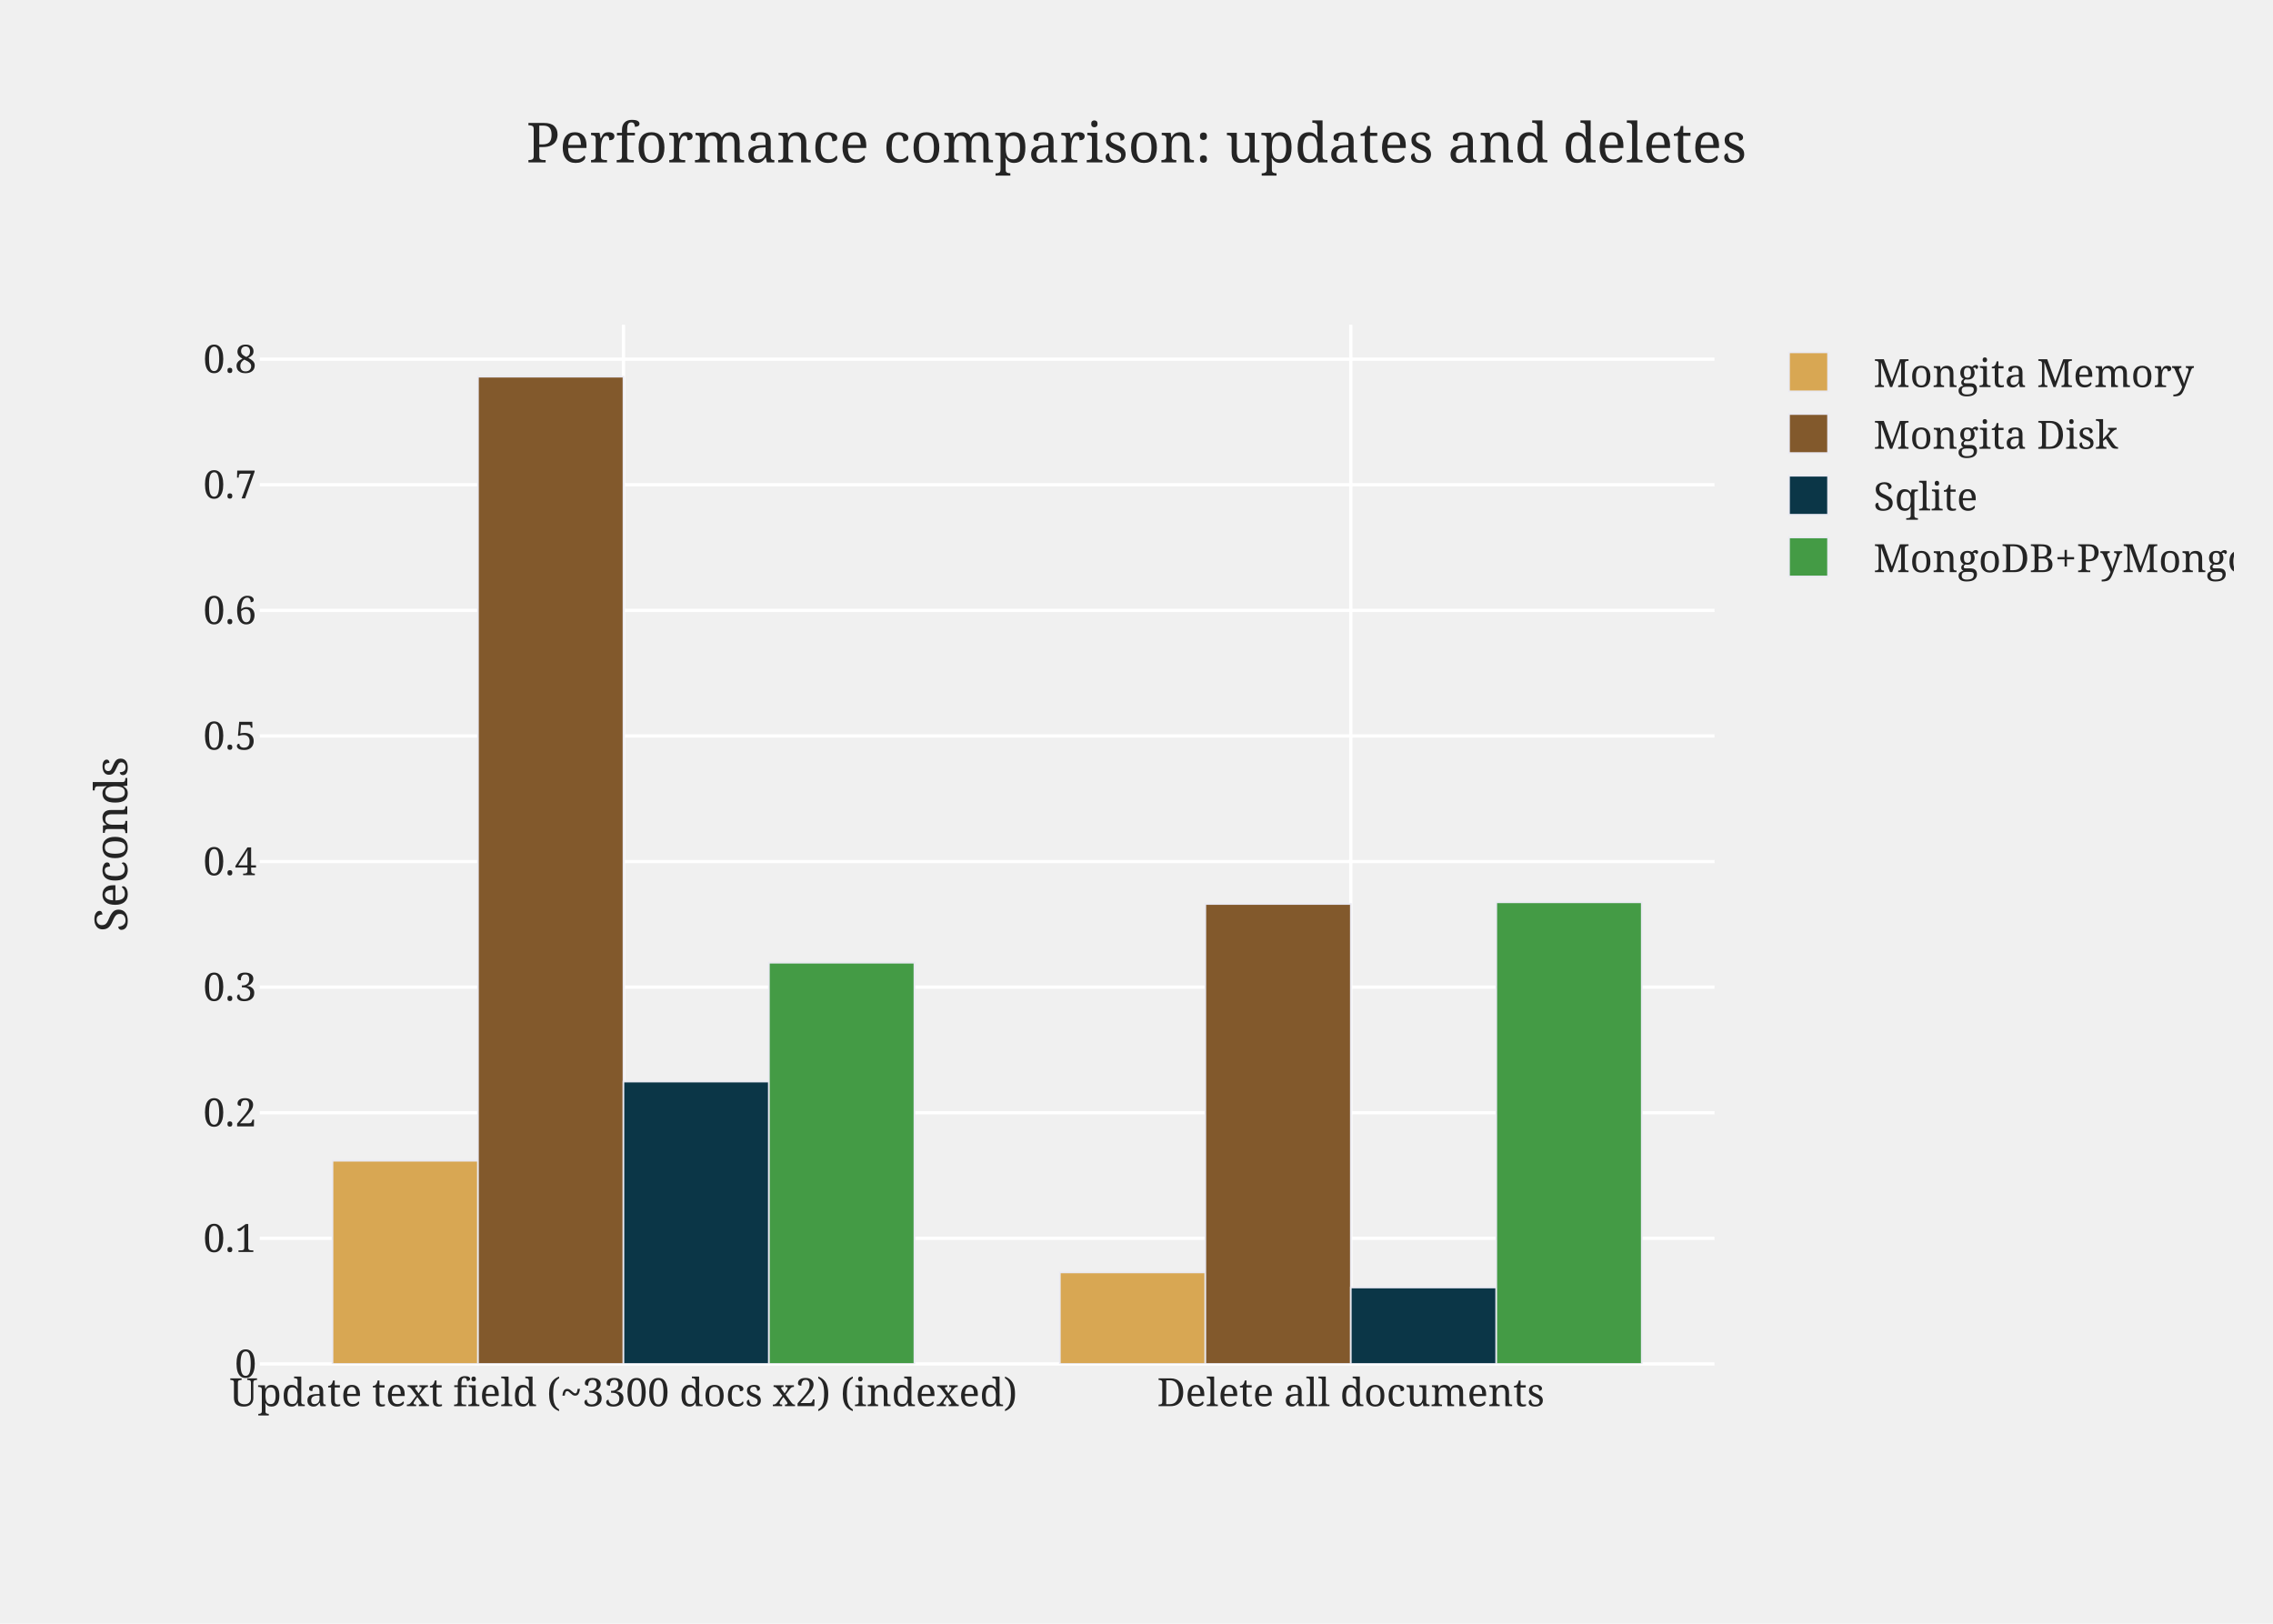
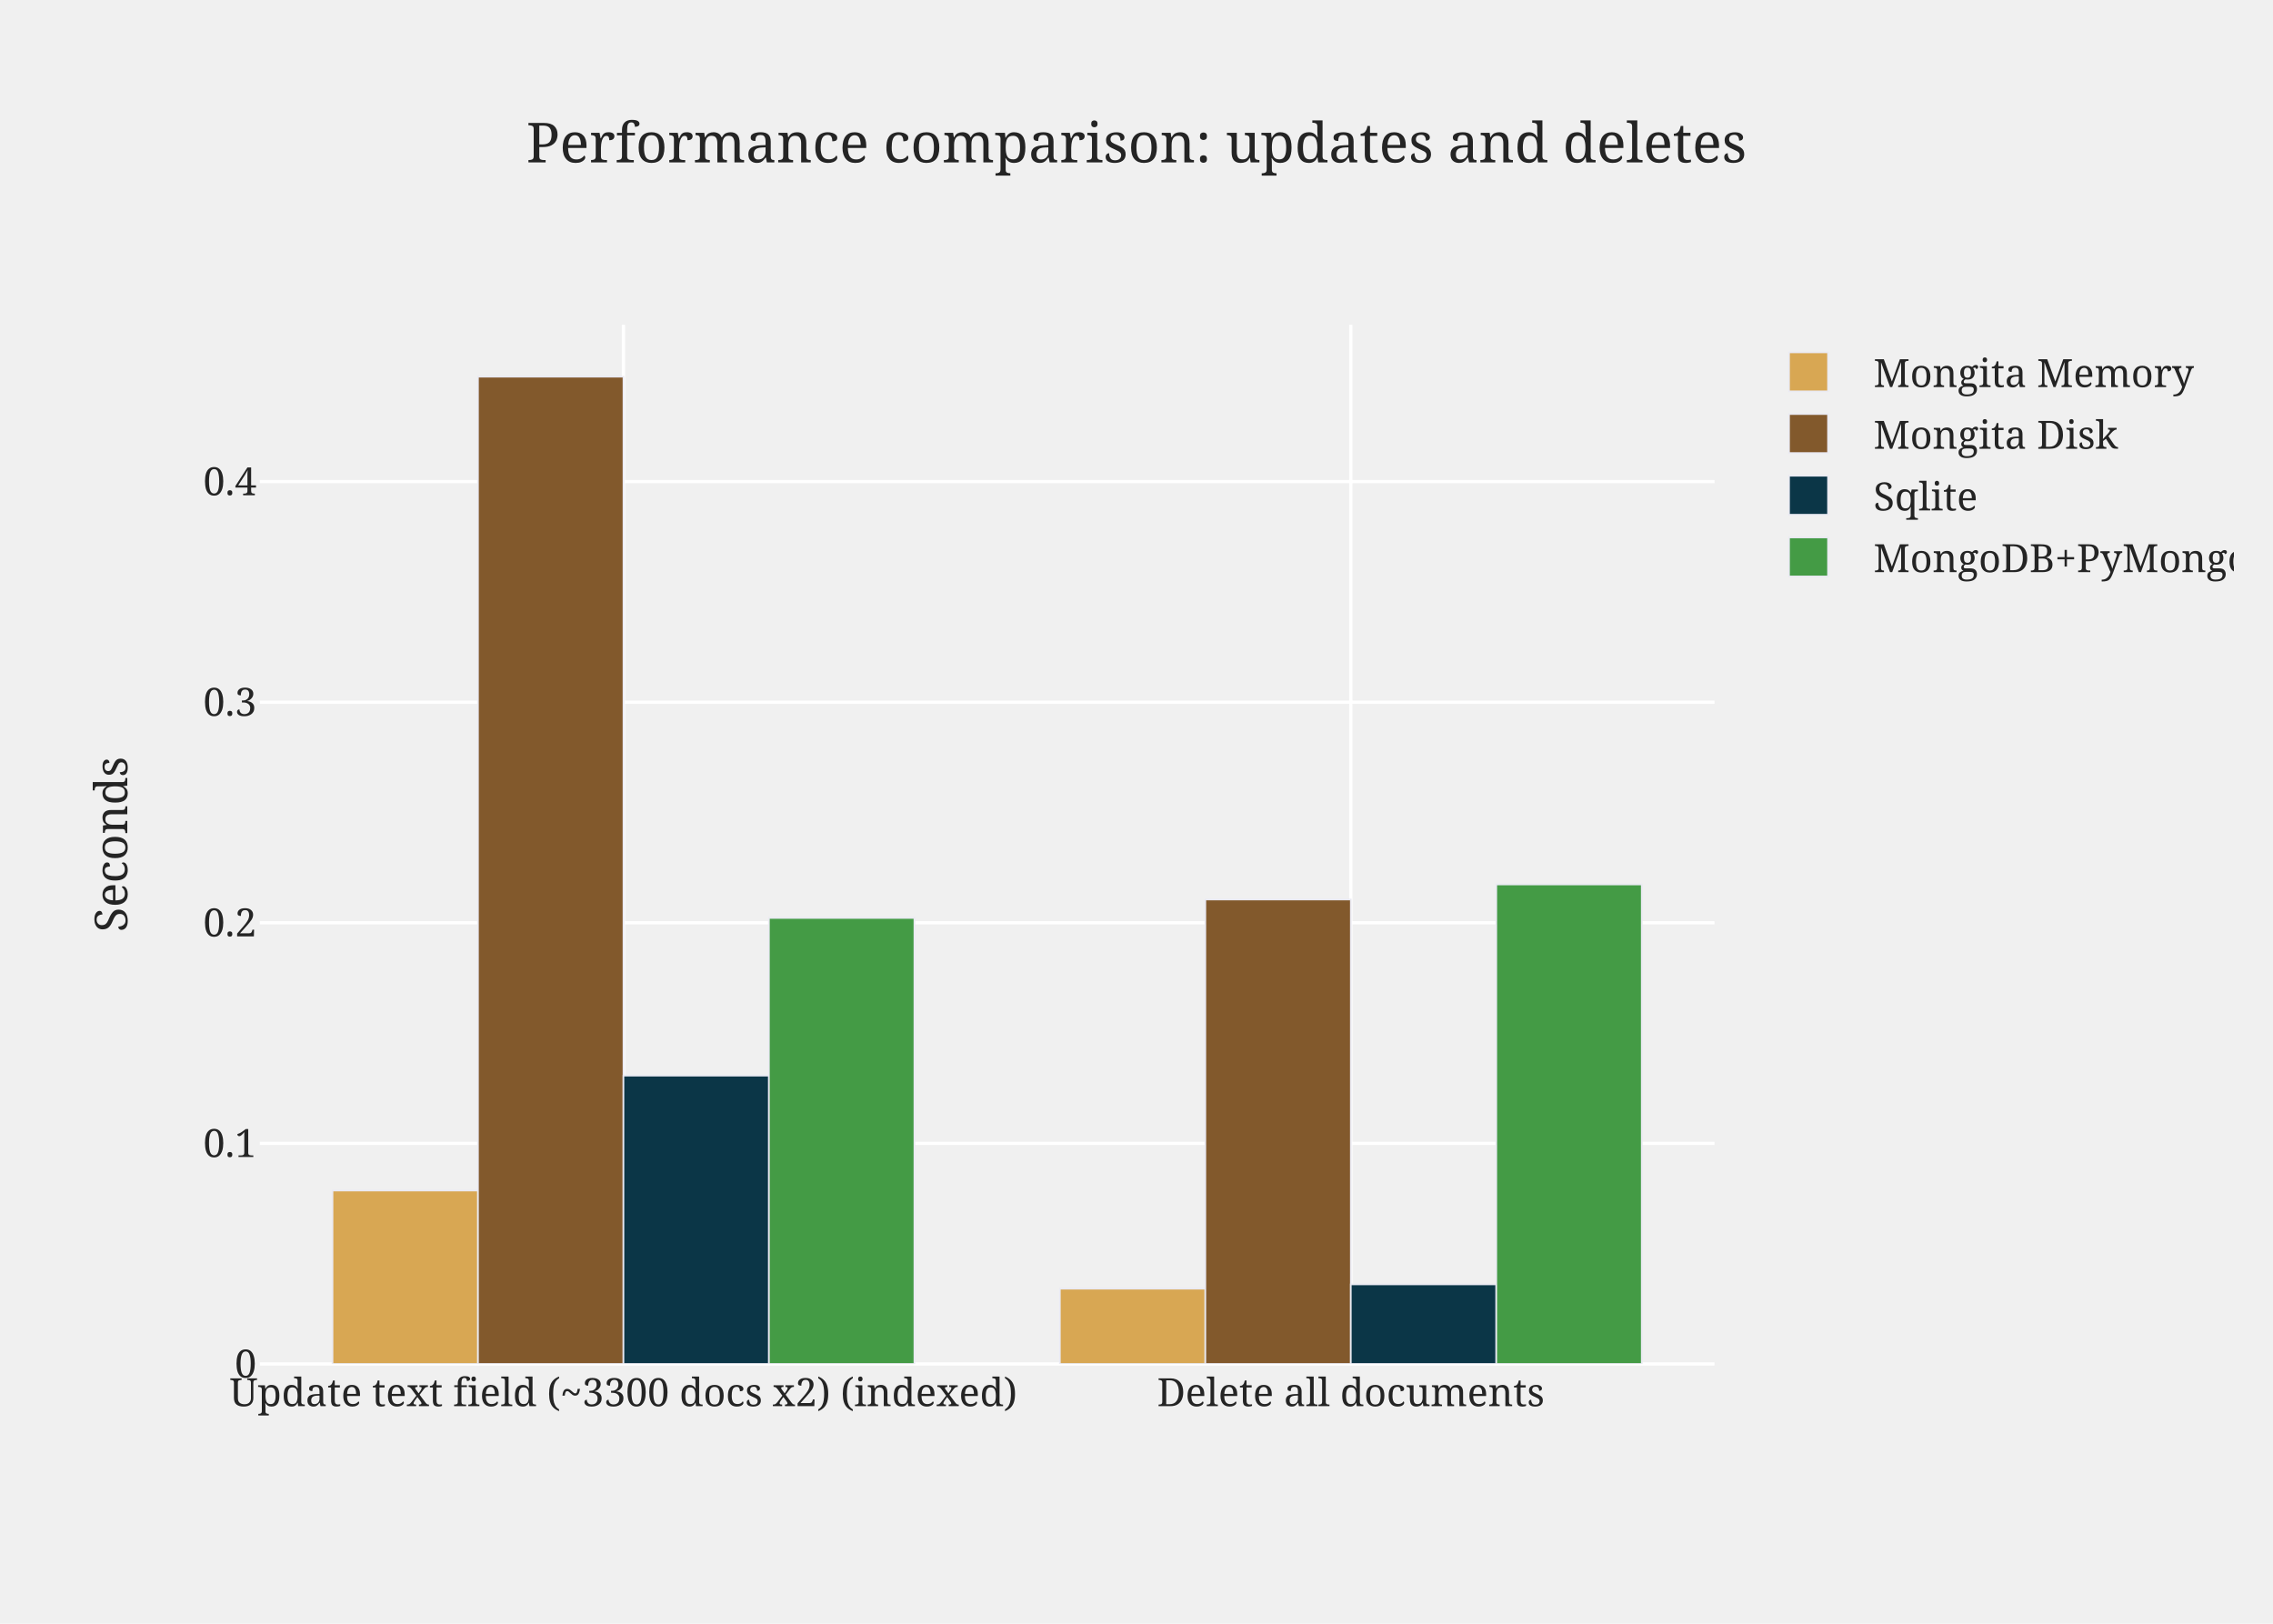
<svg xmlns="http://www.w3.org/2000/svg" class="main-svg" width="700" height="500" style="" viewBox="0 0 700 500">
  <rect x="0" y="0" width="700" height="500" style="fill: rgb(240, 240, 240); fill-opacity: 1;" />
-   <defs id="defs-4ec551">
+   <defs id="defs-2570fa">
    <g class="clips">
-       <clipPath id="clip4ec551xyplot" class="plotclip">
+       <clipPath id="clip2570faxyplot" class="plotclip">
        <rect width="448" height="320" />
      </clipPath>
-       <clipPath class="axesclip" id="clip4ec551x">
+       <clipPath class="axesclip" id="clip2570fax">
        <rect x="80" y="0" width="448" height="500" />
      </clipPath>
-       <clipPath class="axesclip" id="clip4ec551y">
+       <clipPath class="axesclip" id="clip2570fay">
        <rect x="0" y="100" width="700" height="320" />
      </clipPath>
-       <clipPath class="axesclip" id="clip4ec551xy">
+       <clipPath class="axesclip" id="clip2570faxy">
        <rect x="80" y="100" width="448" height="320" />
      </clipPath>
    </g>
    <g class="gradients" />
  </defs>
  <g class="bglayer" />
  <g class="layer-below">
    <g class="imagelayer" />
    <g class="shapelayer" />
  </g>
  <g class="cartesianlayer">
    <g class="subplot xy">
      <g class="layer-subplot">
        <g class="shapelayer" />
        <g class="imagelayer" />
      </g>
      <g class="gridlayer">
        <g class="x">
          <path class="xgrid crisp" transform="translate(192,0)" d="M0,100v320" style="stroke: rgb(255, 255, 255); stroke-opacity: 1; stroke-width: 1px;" />
          <path class="xgrid crisp" transform="translate(416,0)" d="M0,100v320" style="stroke: rgb(255, 255, 255); stroke-opacity: 1; stroke-width: 1px;" />
        </g>
        <g class="y">
-           <path class="ygrid crisp" transform="translate(0,381.32)" d="M80,0h448" style="stroke: rgb(255, 255, 255); stroke-opacity: 1; stroke-width: 1px;" />
-           <path class="ygrid crisp" transform="translate(0,342.65)" d="M80,0h448" style="stroke: rgb(255, 255, 255); stroke-opacity: 1; stroke-width: 1px;" />
-           <path class="ygrid crisp" transform="translate(0,303.97)" d="M80,0h448" style="stroke: rgb(255, 255, 255); stroke-opacity: 1; stroke-width: 1px;" />
-           <path class="ygrid crisp" transform="translate(0,265.3)" d="M80,0h448" style="stroke: rgb(255, 255, 255); stroke-opacity: 1; stroke-width: 1px;" />
-           <path class="ygrid crisp" transform="translate(0,226.62)" d="M80,0h448" style="stroke: rgb(255, 255, 255); stroke-opacity: 1; stroke-width: 1px;" />
-           <path class="ygrid crisp" transform="translate(0,187.95)" d="M80,0h448" style="stroke: rgb(255, 255, 255); stroke-opacity: 1; stroke-width: 1px;" />
-           <path class="ygrid crisp" transform="translate(0,149.27)" d="M80,0h448" style="stroke: rgb(255, 255, 255); stroke-opacity: 1; stroke-width: 1px;" />
-           <path class="ygrid crisp" transform="translate(0,110.6)" d="M80,0h448" style="stroke: rgb(255, 255, 255); stroke-opacity: 1; stroke-width: 1px;" />
+           <path class="ygrid crisp" transform="translate(0,352.08)" d="M80,0h448" style="stroke: rgb(255, 255, 255); stroke-opacity: 1; stroke-width: 1px;" />
+           <path class="ygrid crisp" transform="translate(0,284.15)" d="M80,0h448" style="stroke: rgb(255, 255, 255); stroke-opacity: 1; stroke-width: 1px;" />
+           <path class="ygrid crisp" transform="translate(0,216.23)" d="M80,0h448" style="stroke: rgb(255, 255, 255); stroke-opacity: 1; stroke-width: 1px;" />
+           <path class="ygrid crisp" transform="translate(0,148.3)" d="M80,0h448" style="stroke: rgb(255, 255, 255); stroke-opacity: 1; stroke-width: 1px;" />
        </g>
      </g>
      <g class="zerolinelayer">
        <path class="yzl zl crisp" transform="translate(0,420)" d="M80,0h448" style="stroke: rgb(255, 255, 255); stroke-opacity: 1; stroke-width: 1px;" />
      </g>
      <path class="xlines-below" />
      <path class="ylines-below" />
      <g class="overlines-below" />
      <g class="xaxislayer-below" />
      <g class="yaxislayer-below" />
      <g class="overaxes-below" />
-       <g class="plot" transform="translate(80,100)" clip-path="url('#clip4ec551xyplot')">
+       <g class="plot" transform="translate(80,100)" clip-path="url('#clip2570faxyplot')">
        <g class="barlayer mlayer">
          <g class="trace bars" style="opacity: 1;">
            <g class="points">
              <g class="point">
-                 <path d="M22.4,320V257.44H67.2V320Z" style="vector-effect: non-scaling-stroke; opacity: 1; stroke-width: 0.5px; fill: rgb(216, 167, 83); fill-opacity: 1; stroke: rgb(234, 234, 242); stroke-opacity: 1;" />
-               </g>
-               <g class="point">
-                 <path d="M246.4,320V291.82H291.2V320Z" style="vector-effect: non-scaling-stroke; opacity: 1; stroke-width: 0.5px; fill: rgb(216, 167, 83); fill-opacity: 1; stroke: rgb(234, 234, 242); stroke-opacity: 1;" />
+                 <path d="M22.4,320V266.61H67.2V320Z" style="vector-effect: non-scaling-stroke; opacity: 1; stroke-width: 0.5px; fill: rgb(216, 167, 83); fill-opacity: 1; stroke: rgb(234, 234, 242); stroke-opacity: 1;" />
+               </g>
+               <g class="point">
+                 <path d="M246.4,320V296.83H291.2V320Z" style="vector-effect: non-scaling-stroke; opacity: 1; stroke-width: 0.5px; fill: rgb(216, 167, 83); fill-opacity: 1; stroke: rgb(234, 234, 242); stroke-opacity: 1;" />
              </g>
            </g>
          </g>
          <g class="trace bars" style="opacity: 1;">
            <g class="points">
              <g class="point">
                <path d="M67.2,320V16H112V320Z" style="vector-effect: non-scaling-stroke; opacity: 1; stroke-width: 0.5px; fill: rgb(130, 89, 44); fill-opacity: 1; stroke: rgb(234, 234, 242); stroke-opacity: 1;" />
              </g>
              <g class="point">
-                 <path d="M291.2,320V178.37H336V320Z" style="vector-effect: non-scaling-stroke; opacity: 1; stroke-width: 0.5px; fill: rgb(130, 89, 44); fill-opacity: 1; stroke: rgb(234, 234, 242); stroke-opacity: 1;" />
-               </g>
-             </g>
-           </g>
-           <g class="trace bars" style="opacity: 1;">
-             <g class="points">
-               <g class="point">
-                 <path d="M112,320V233.06H156.8V320Z" style="vector-effect: non-scaling-stroke; opacity: 1; stroke-width: 0.5px; fill: rgb(11, 54, 71); fill-opacity: 1; stroke: rgb(234, 234, 242); stroke-opacity: 1;" />
-               </g>
-               <g class="point">
-                 <path d="M336,320V296.47H380.8V320Z" style="vector-effect: non-scaling-stroke; opacity: 1; stroke-width: 0.5px; fill: rgb(11, 54, 71); fill-opacity: 1; stroke: rgb(234, 234, 242); stroke-opacity: 1;" />
-               </g>
-             </g>
-           </g>
-           <g class="trace bars" style="opacity: 1;">
-             <g class="points">
-               <g class="point">
-                 <path d="M156.8,320V196.45H201.6V320Z" style="vector-effect: non-scaling-stroke; opacity: 1; stroke-width: 0.5px; fill: rgb(68, 155, 69); fill-opacity: 1; stroke: rgb(234, 234, 242); stroke-opacity: 1;" />
-               </g>
-               <g class="point">
-                 <path d="M380.8,320V177.85H425.6V320Z" style="vector-effect: non-scaling-stroke; opacity: 1; stroke-width: 0.5px; fill: rgb(68, 155, 69); fill-opacity: 1; stroke: rgb(234, 234, 242); stroke-opacity: 1;" />
+                 <path d="M291.2,320V176.99H336V320Z" style="vector-effect: non-scaling-stroke; opacity: 1; stroke-width: 0.5px; fill: rgb(130, 89, 44); fill-opacity: 1; stroke: rgb(234, 234, 242); stroke-opacity: 1;" />
+               </g>
+             </g>
+           </g>
+           <g class="trace bars" style="opacity: 1;">
+             <g class="points">
+               <g class="point">
+                 <path d="M112,320V231.23H156.8V320Z" style="vector-effect: non-scaling-stroke; opacity: 1; stroke-width: 0.5px; fill: rgb(11, 54, 71); fill-opacity: 1; stroke: rgb(234, 234, 242); stroke-opacity: 1;" />
+               </g>
+               <g class="point">
+                 <path d="M336,320V295.5H380.8V320Z" style="vector-effect: non-scaling-stroke; opacity: 1; stroke-width: 0.5px; fill: rgb(11, 54, 71); fill-opacity: 1; stroke: rgb(234, 234, 242); stroke-opacity: 1;" />
+               </g>
+             </g>
+           </g>
+           <g class="trace bars" style="opacity: 1;">
+             <g class="points">
+               <g class="point">
+                 <path d="M156.8,320V182.67H201.6V320Z" style="vector-effect: non-scaling-stroke; opacity: 1; stroke-width: 0.5px; fill: rgb(68, 155, 69); fill-opacity: 1; stroke: rgb(234, 234, 242); stroke-opacity: 1;" />
+               </g>
+               <g class="point">
+                 <path d="M380.8,320V172.35H425.6V320Z" style="vector-effect: non-scaling-stroke; opacity: 1; stroke-width: 0.5px; fill: rgb(68, 155, 69); fill-opacity: 1; stroke: rgb(234, 234, 242); stroke-opacity: 1;" />
              </g>
            </g>
          </g>
        </g>
      </g>
      <g class="overplot" />
      <path class="xlines-above crisp" d="M0,0" style="fill: none;" />
      <path class="ylines-above crisp" d="M0,0" style="fill: none;" />
      <g class="overlines-above" />
      <g class="xaxislayer-above">
        <g class="xtick">
          <text text-anchor="middle" x="0" y="433" transform="translate(192,0)" style="font-family: Garamond; font-size: 12px; fill: rgb(36, 36, 36); fill-opacity: 1; white-space: pre;">Update text field (~3300 docs x2) (indexed)</text>
        </g>
        <g class="xtick">
          <text text-anchor="middle" x="0" y="433" transform="translate(416,0)" style="font-family: Garamond; font-size: 12px; fill: rgb(36, 36, 36); fill-opacity: 1; white-space: pre;">Delete all documents</text>
        </g>
      </g>
      <g class="yaxislayer-above">
        <g class="ytick">
          <text text-anchor="end" x="79" y="4.2" transform="translate(0,420)" style="font-family: Garamond; font-size: 12px; fill: rgb(36, 36, 36); fill-opacity: 1; white-space: pre;">0</text>
        </g>
        <g class="ytick">
-           <text text-anchor="end" x="79" y="4.2" transform="translate(0,381.32)" style="font-family: Garamond; font-size: 12px; fill: rgb(36, 36, 36); fill-opacity: 1; white-space: pre;">0.1</text>
-         </g>
-         <g class="ytick">
-           <text text-anchor="end" x="79" y="4.2" transform="translate(0,342.65)" style="font-family: Garamond; font-size: 12px; fill: rgb(36, 36, 36); fill-opacity: 1; white-space: pre;">0.2</text>
-         </g>
-         <g class="ytick">
-           <text text-anchor="end" x="79" y="4.2" transform="translate(0,303.97)" style="font-family: Garamond; font-size: 12px; fill: rgb(36, 36, 36); fill-opacity: 1; white-space: pre;">0.3</text>
-         </g>
-         <g class="ytick">
-           <text text-anchor="end" x="79" y="4.2" transform="translate(0,265.3)" style="font-family: Garamond; font-size: 12px; fill: rgb(36, 36, 36); fill-opacity: 1; white-space: pre;">0.4</text>
-         </g>
-         <g class="ytick">
-           <text text-anchor="end" x="79" y="4.2" transform="translate(0,226.62)" style="font-family: Garamond; font-size: 12px; fill: rgb(36, 36, 36); fill-opacity: 1; white-space: pre;">0.5</text>
-         </g>
-         <g class="ytick">
-           <text text-anchor="end" x="79" y="4.2" transform="translate(0,187.95)" style="font-family: Garamond; font-size: 12px; fill: rgb(36, 36, 36); fill-opacity: 1; white-space: pre;">0.6</text>
-         </g>
-         <g class="ytick">
-           <text text-anchor="end" x="79" y="4.2" transform="translate(0,149.27)" style="font-family: Garamond; font-size: 12px; fill: rgb(36, 36, 36); fill-opacity: 1; white-space: pre;">0.7</text>
-         </g>
-         <g class="ytick">
-           <text text-anchor="end" x="79" y="4.2" transform="translate(0,110.6)" style="font-family: Garamond; font-size: 12px; fill: rgb(36, 36, 36); fill-opacity: 1; white-space: pre;">0.8</text>
+           <text text-anchor="end" x="79" y="4.2" transform="translate(0,352.08)" style="font-family: Garamond; font-size: 12px; fill: rgb(36, 36, 36); fill-opacity: 1; white-space: pre;">0.1</text>
+         </g>
+         <g class="ytick">
+           <text text-anchor="end" x="79" y="4.2" transform="translate(0,284.15)" style="font-family: Garamond; font-size: 12px; fill: rgb(36, 36, 36); fill-opacity: 1; white-space: pre;">0.2</text>
+         </g>
+         <g class="ytick">
+           <text text-anchor="end" x="79" y="4.2" transform="translate(0,216.23)" style="font-family: Garamond; font-size: 12px; fill: rgb(36, 36, 36); fill-opacity: 1; white-space: pre;">0.3</text>
+         </g>
+         <g class="ytick">
+           <text text-anchor="end" x="79" y="4.2" transform="translate(0,148.3)" style="font-family: Garamond; font-size: 12px; fill: rgb(36, 36, 36); fill-opacity: 1; white-space: pre;">0.4</text>
        </g>
      </g>
      <g class="overaxes-above" />
    </g>
  </g>
  <g class="polarlayer" />
  <g class="ternarylayer" />
  <g class="geolayer" />
  <g class="funnelarealayer" />
  <g class="pielayer" />
  <g class="treemaplayer" />
  <g class="sunburstlayer" />
  <g class="glimages" />
-   <defs id="topdefs-4ec551">
+   <defs id="topdefs-2570fa">
    <g class="clips" />
-     <clipPath id="legend4ec551">
+     <clipPath id="legend2570fa">
      <rect width="151" height="86" x="0" y="0" />
    </clipPath>
  </defs>
  <g class="layer-above">
    <g class="imagelayer" />
    <g class="shapelayer" />
  </g>
  <g class="infolayer">
    <g class="legend" pointer-events="all" transform="translate(536.96,100)">
      <rect class="bg" shape-rendering="crispEdges" width="151" height="86" x="0" y="0" style="stroke: rgb(68, 68, 68); stroke-opacity: 1; fill: rgb(240, 240, 240); fill-opacity: 1; stroke-width: 0px;" />
-       <g class="scrollbox" transform="" clip-path="url('#legend4ec551')">
+       <g class="scrollbox" transform="" clip-path="url('#legend2570fa')">
        <g class="groups">
          <g class="traces" transform="translate(0,14.5)" style="opacity: 1;">
            <text class="legendtext" text-anchor="start" x="40" y="4.68" style="font-family: Garamond; font-size: 12px; fill: rgb(36, 36, 36); fill-opacity: 1; white-space: pre;">Mongita Memory</text>
            <g class="layers" style="opacity: 1;">
              <g class="legendfill" />
              <g class="legendlines" />
              <g class="legendsymbols">
                <g class="legendpoints">
                  <path class="legendundefined" d="M6,6H-6V-6H6Z" transform="translate(20,0)" style="stroke-width: 0.5px; fill: rgb(216, 167, 83); fill-opacity: 1; stroke: rgb(234, 234, 242); stroke-opacity: 1;" />
                </g>
              </g>
            </g>
            <rect class="legendtoggle" x="0" y="-9.5" width="145.453" height="19" style="fill: rgb(0, 0, 0); fill-opacity: 0;" />
          </g>
          <g class="traces" transform="translate(0,33.5)" style="opacity: 1;">
            <text class="legendtext" text-anchor="start" x="40" y="4.68" style="font-family: Garamond; font-size: 12px; fill: rgb(36, 36, 36); fill-opacity: 1; white-space: pre;">Mongita Disk</text>
            <g class="layers" style="opacity: 1;">
              <g class="legendfill" />
              <g class="legendlines" />
              <g class="legendsymbols">
                <g class="legendpoints">
                  <path class="legendundefined" d="M6,6H-6V-6H6Z" transform="translate(20,0)" style="stroke-width: 0.5px; fill: rgb(130, 89, 44); fill-opacity: 1; stroke: rgb(234, 234, 242); stroke-opacity: 1;" />
                </g>
              </g>
            </g>
            <rect class="legendtoggle" x="0" y="-9.5" width="145.453" height="19" style="fill: rgb(0, 0, 0); fill-opacity: 0;" />
          </g>
          <g class="traces" transform="translate(0,52.5)" style="opacity: 1;">
            <text class="legendtext" text-anchor="start" x="40" y="4.68" style="font-family: Garamond; font-size: 12px; fill: rgb(36, 36, 36); fill-opacity: 1; white-space: pre;">Sqlite</text>
            <g class="layers" style="opacity: 1;">
              <g class="legendfill" />
              <g class="legendlines" />
              <g class="legendsymbols">
                <g class="legendpoints">
                  <path class="legendundefined" d="M6,6H-6V-6H6Z" transform="translate(20,0)" style="stroke-width: 0.5px; fill: rgb(11, 54, 71); fill-opacity: 1; stroke: rgb(234, 234, 242); stroke-opacity: 1;" />
                </g>
              </g>
            </g>
            <rect class="legendtoggle" x="0" y="-9.5" width="145.453" height="19" style="fill: rgb(0, 0, 0); fill-opacity: 0;" />
          </g>
          <g class="traces" transform="translate(0,71.5)" style="opacity: 1;">
            <text class="legendtext" text-anchor="start" x="40" y="4.68" style="font-family: Garamond; font-size: 12px; fill: rgb(36, 36, 36); fill-opacity: 1; white-space: pre;">MongoDB+PyMongo</text>
            <g class="layers" style="opacity: 1;">
              <g class="legendfill" />
              <g class="legendlines" />
              <g class="legendsymbols">
                <g class="legendpoints">
                  <path class="legendundefined" d="M6,6H-6V-6H6Z" transform="translate(20,0)" style="stroke-width: 0.5px; fill: rgb(68, 155, 69); fill-opacity: 1; stroke: rgb(234, 234, 242); stroke-opacity: 1;" />
                </g>
              </g>
            </g>
            <rect class="legendtoggle" x="0" y="-9.5" width="145.453" height="19" style="fill: rgb(0, 0, 0); fill-opacity: 0;" />
          </g>
        </g>
      </g>
      <rect class="scrollbar" rx="20" ry="3" width="0" height="0" x="0" y="0" style="fill: rgb(128, 139, 164); fill-opacity: 1;" />
    </g>
    <g class="g-gtitle">
      <text class="gtitle" x="350" y="50" text-anchor="middle" dy="0em" style="font-family: Garamond; font-size: 17px; fill: rgb(36, 36, 36); opacity: 1; font-weight: normal; white-space: pre;">Performance comparison: updates and deletes</text>
    </g>
    <g class="g-xtitle" />
    <g class="g-ytitle">
      <text class="ytitle" transform="rotate(-90,39.2,260)" x="39.2" y="260" text-anchor="middle" style="font-family: Garamond; font-size: 14px; fill: rgb(36, 36, 36); opacity: 1; font-weight: normal; white-space: pre;">Seconds</text>
    </g>
  </g>
</svg>
